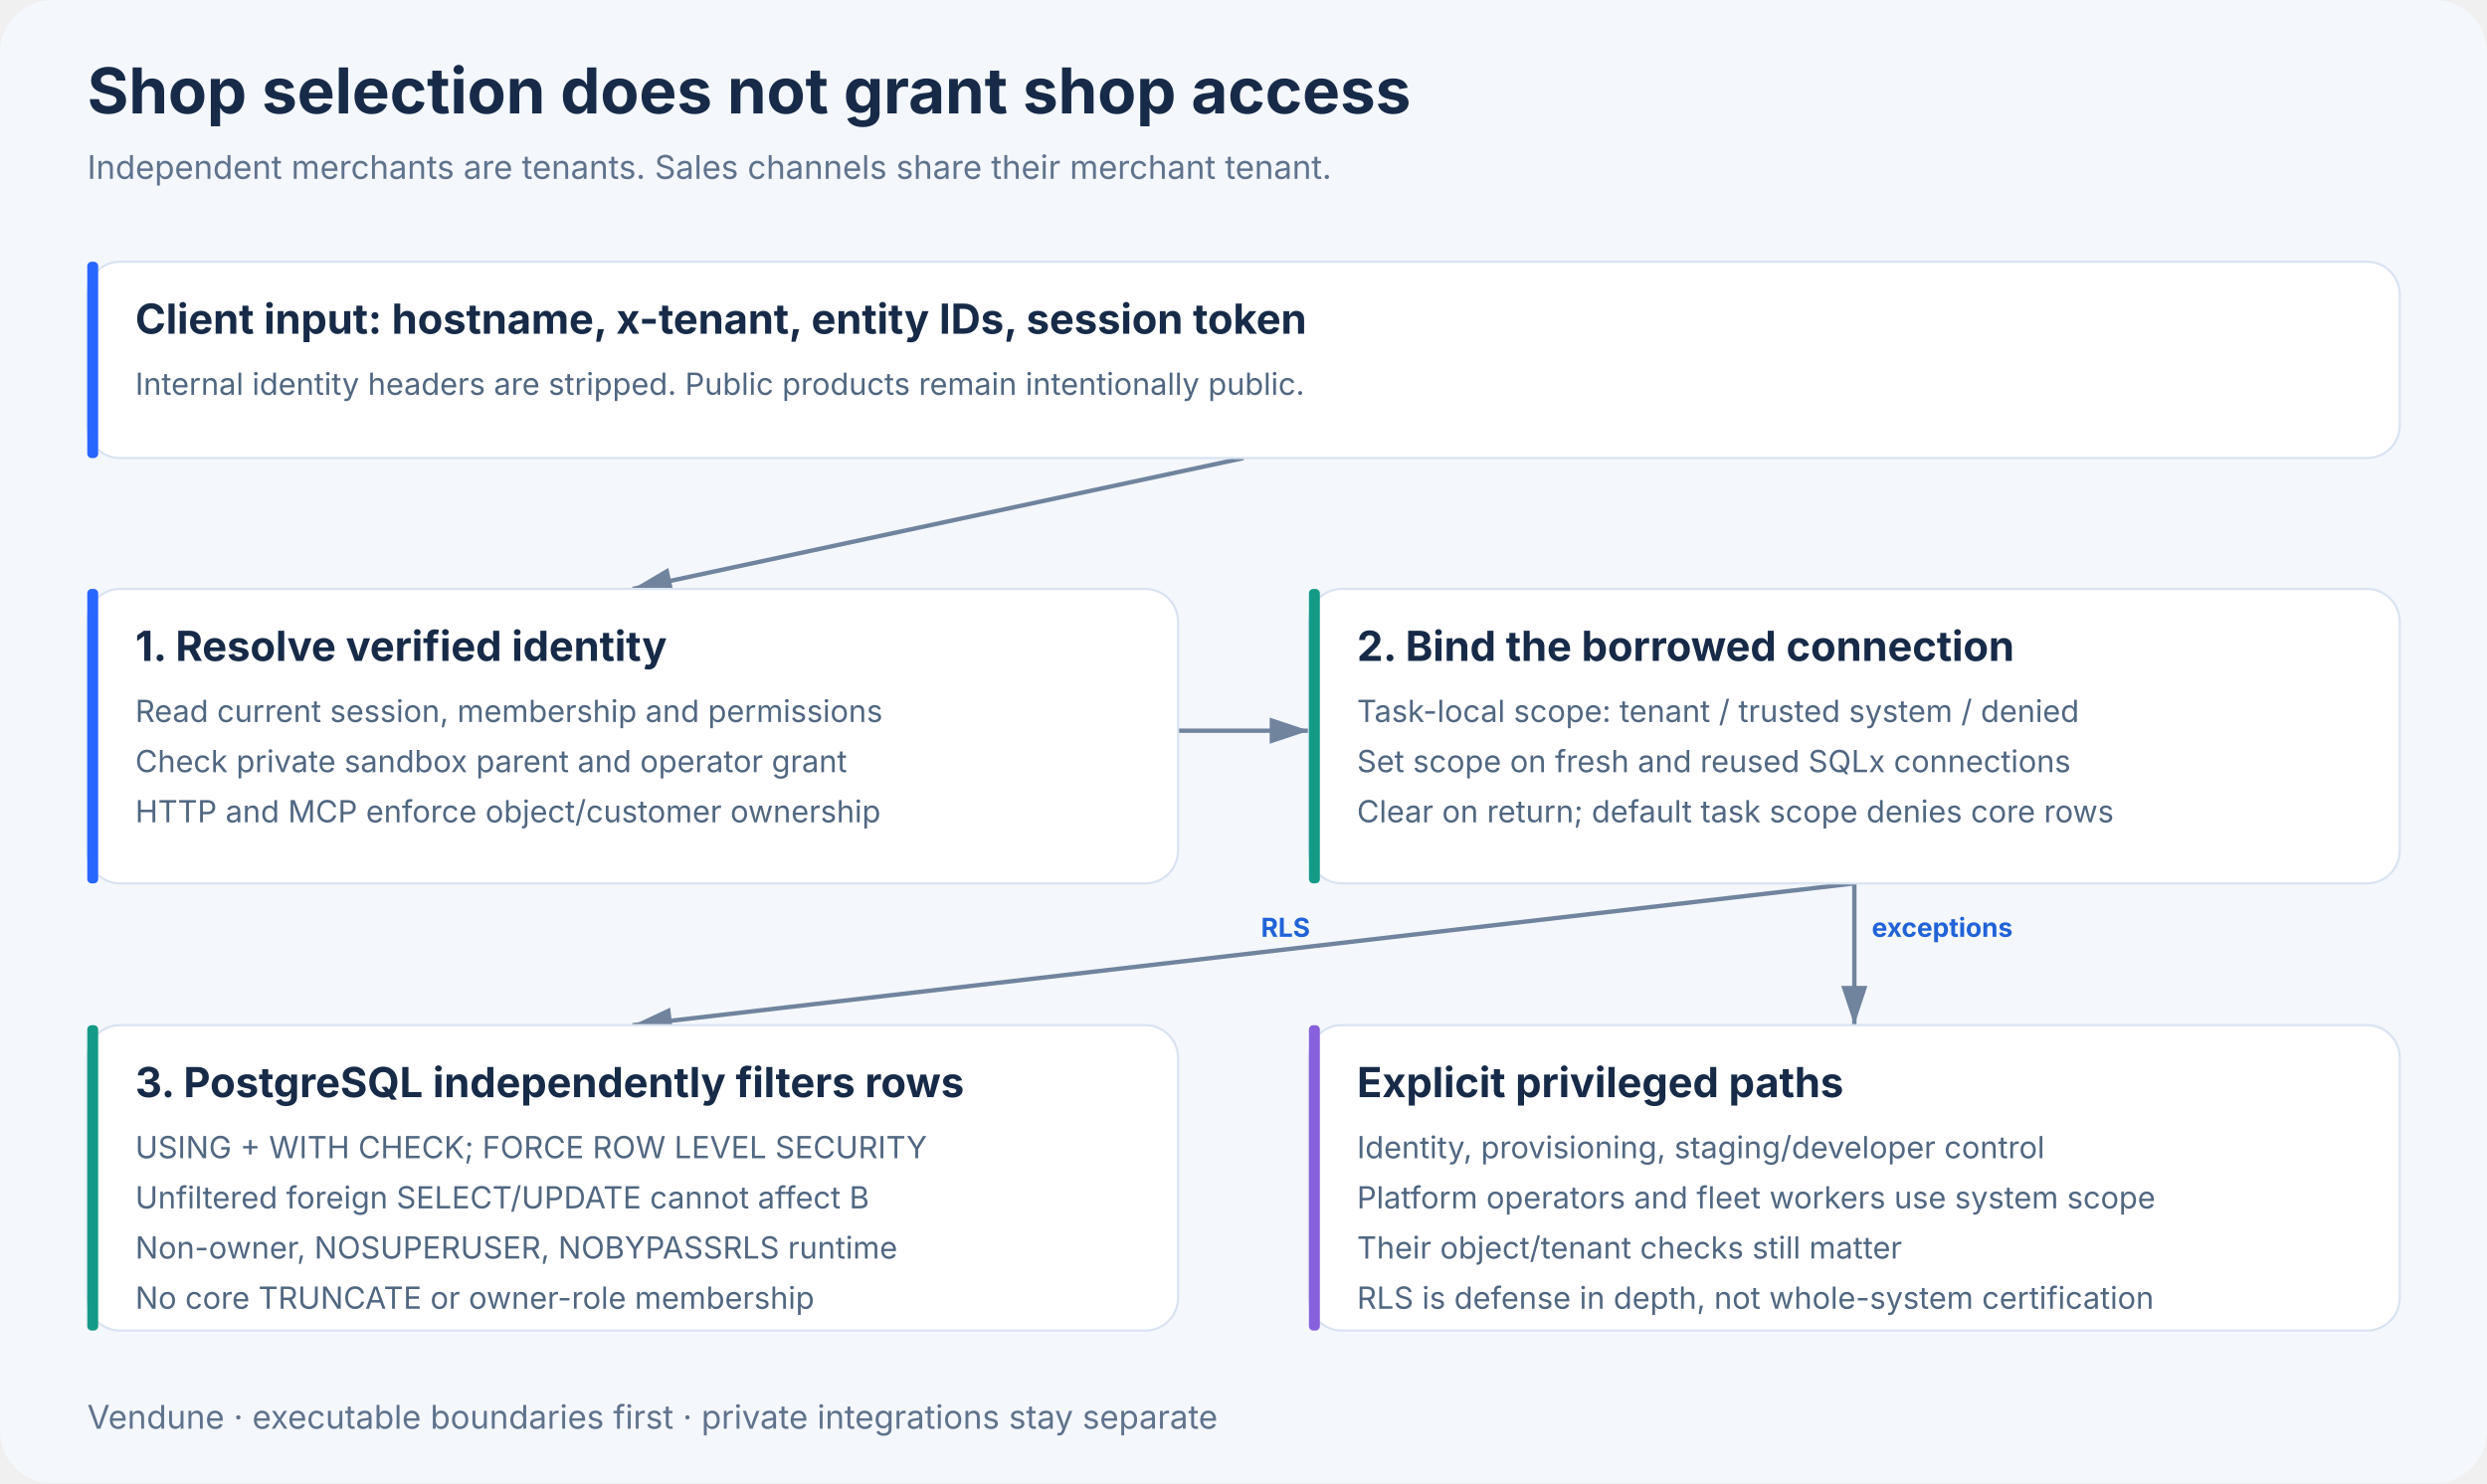
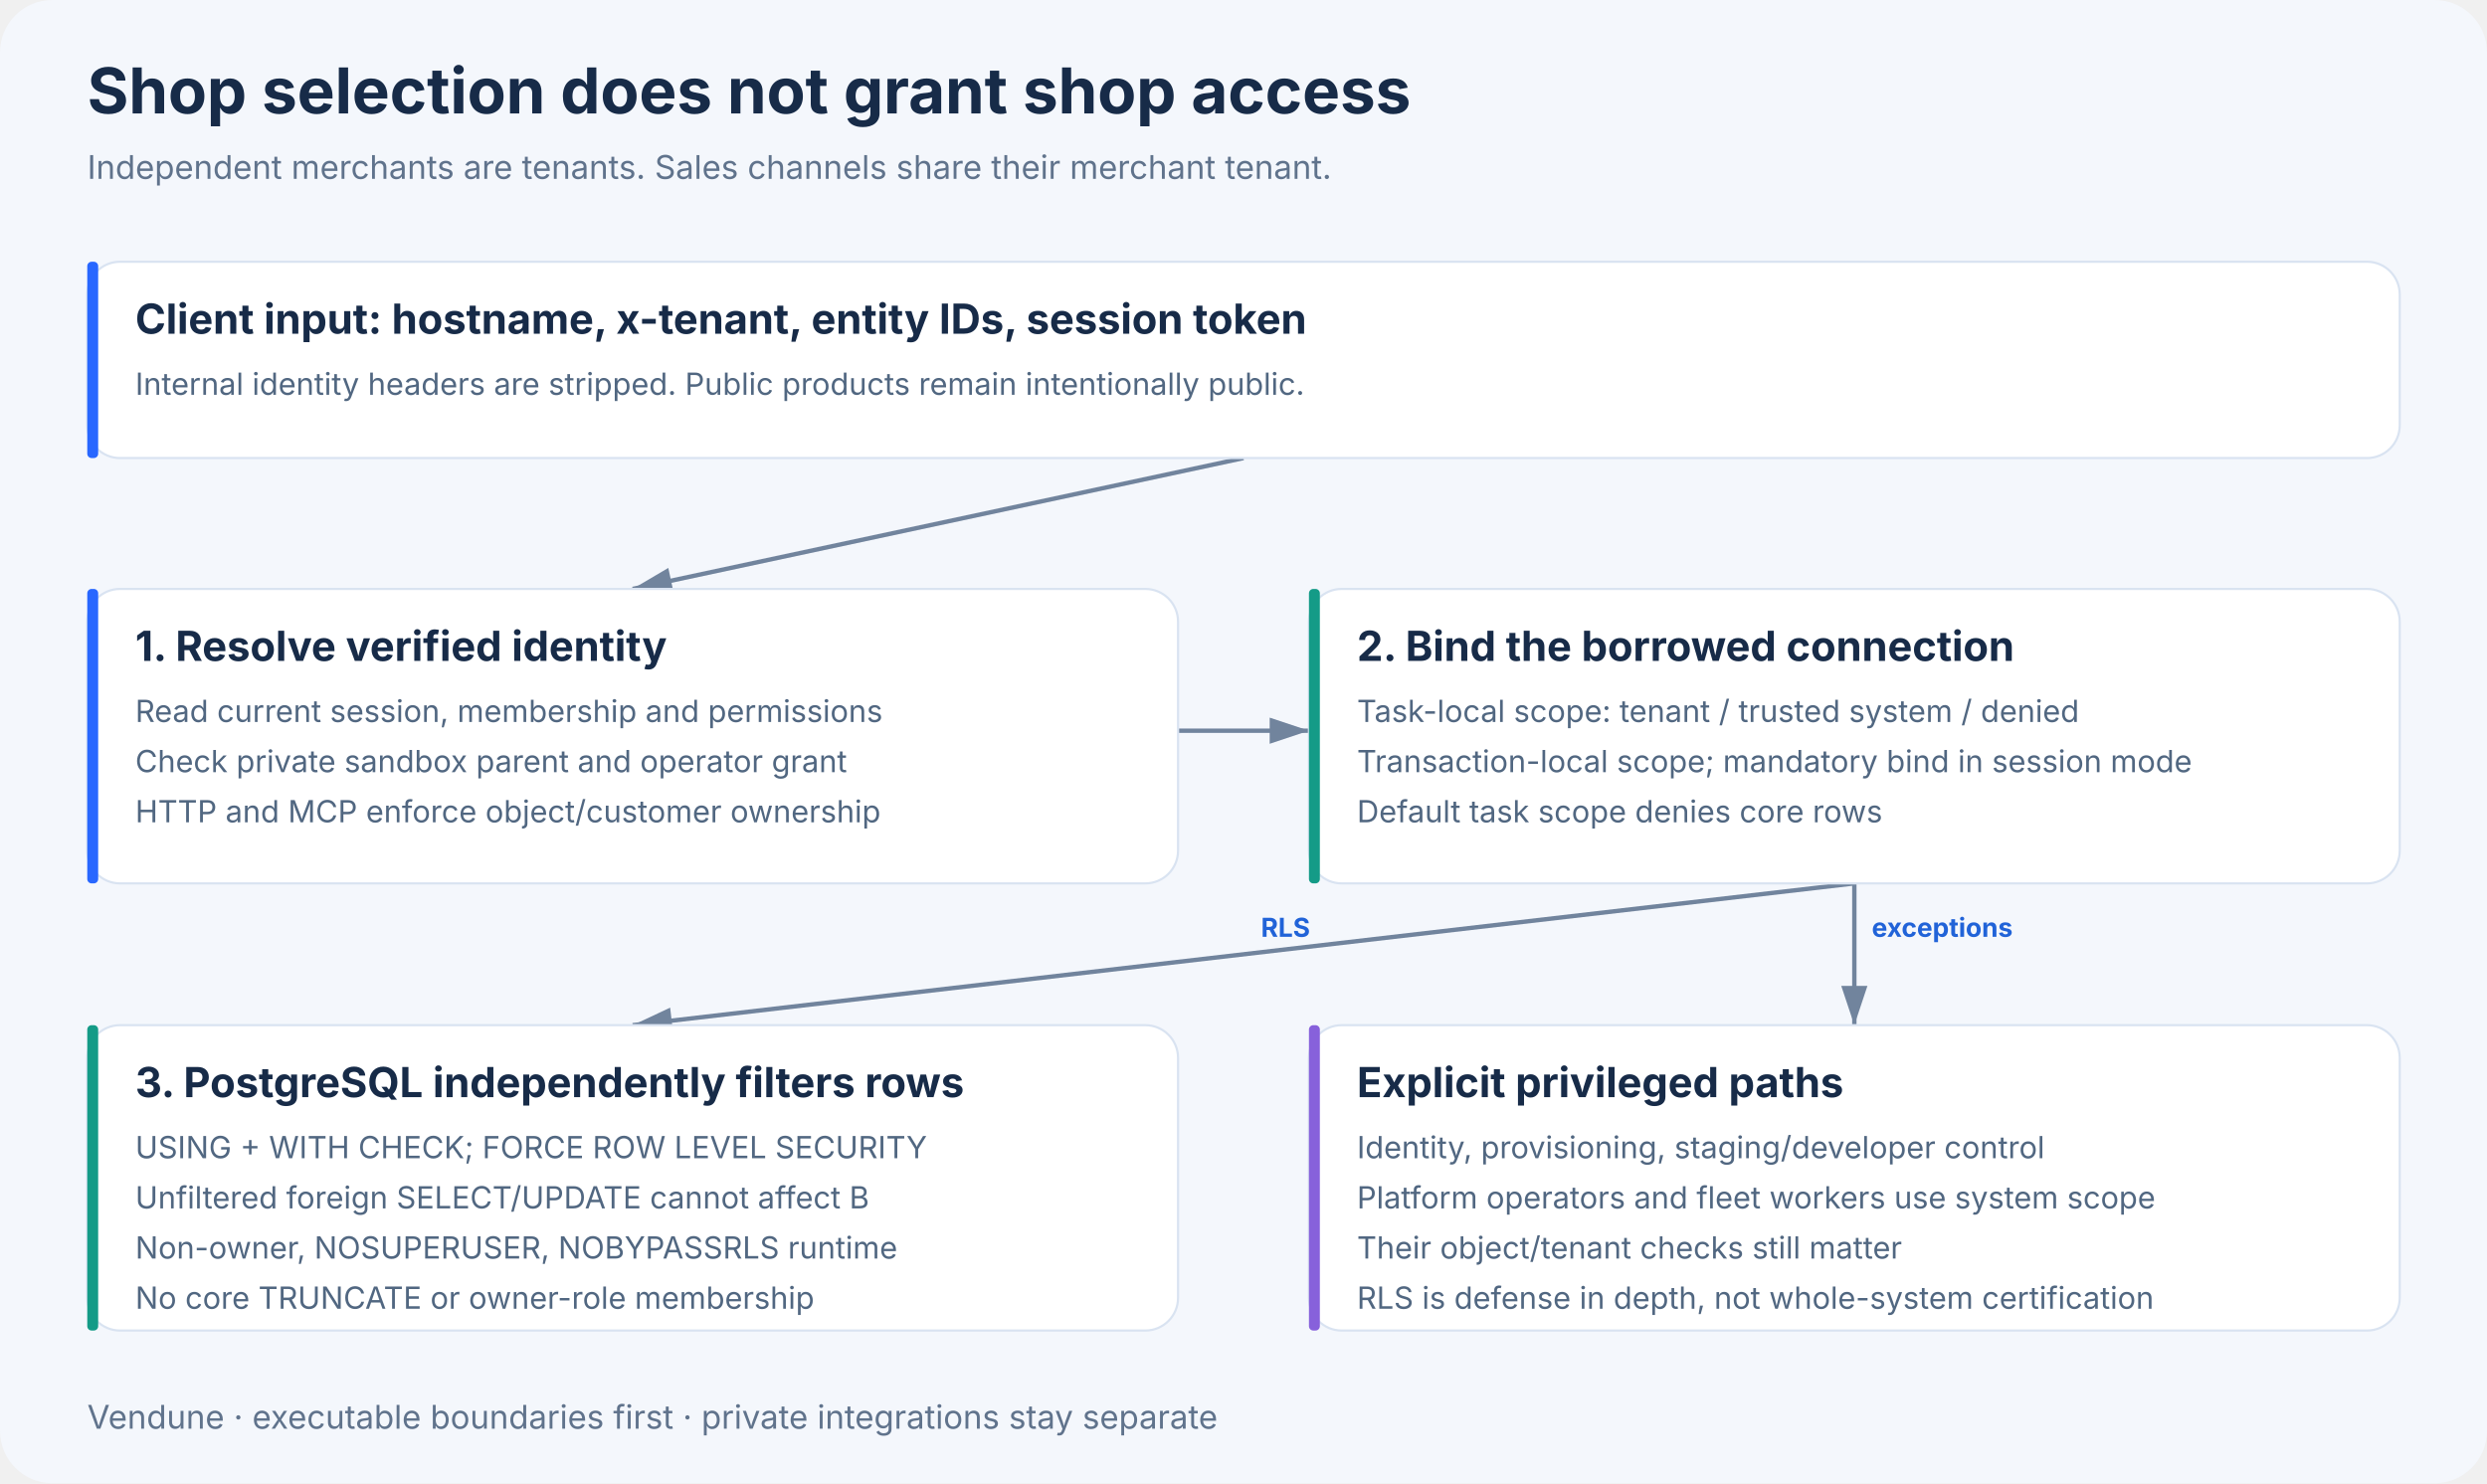
<svg xmlns="http://www.w3.org/2000/svg" viewBox="0 0 1140 680" role="img" aria-labelledby="title description">
  <defs>
    <marker id="arrow" markerWidth="10" markerHeight="10" refX="9" refY="3" orient="auto" markerUnits="strokeWidth">
      <path d="M0,0 L0,6 L9,3 z" fill="#71849d" />
    </marker>
  </defs>
  <rect width="1140" height="680" rx="24" fill="#f4f7fc" />
  <style>text{font-family:Inter,system-ui,sans-serif}.title{font-size:29px;font-weight:700;fill:#172b48}.sub{font-size:15px;fill:#60738c}.head{font-size:19px;font-weight:650;fill:#172b48}.line{font-size:14px;fill:#516781}.tag{font-size:12px;fill:#2163d8;font-weight:650}</style>
  <text x="40" y="52" class="title">Shop selection does not grant shop access</text>
  <text x="40" y="82" class="sub">Independent merchants are tenants. Sales channels share their merchant tenant.</text>
  <path d="M570 210 L290 270" stroke="#71849d" stroke-width="2" fill="none" marker-end="url(#arrow)" />
  <path d="M540 335 L600 335" stroke="#71849d" stroke-width="2" fill="none" marker-end="url(#arrow)" />
  <path d="M850 405 L290 470" stroke="#71849d" stroke-width="2" fill="none" marker-end="url(#arrow)" />
  <text x="578.0" y="429.5" class="tag">RLS</text>
  <path d="M850 405 L850 470" stroke="#71849d" stroke-width="2" fill="none" marker-end="url(#arrow)" />
  <text x="858.0" y="429.5" class="tag">exceptions</text>
  <rect x="40" y="120" width="1060" height="90" rx="15" fill="white" stroke="#d9e3f1" />
  <rect x="40" y="120" width="5" height="90" rx="2" fill="#2867ff" />
  <text x="62" y="153" class="head">Client input: hostname, x-tenant, entity IDs, session token</text>
  <text x="62" y="181" class="line">Internal identity headers are stripped. Public products remain intentionally public.</text>
  <rect x="40" y="270" width="500" height="135" rx="15" fill="white" stroke="#d9e3f1" />
  <rect x="40" y="270" width="5" height="135" rx="2" fill="#2867ff" />
  <text x="62" y="303" class="head">1. Resolve verified identity</text>
  <text x="62" y="331" class="line">Read current session, membership and permissions</text>
  <text x="62" y="354" class="line">Check private sandbox parent and operator grant</text>
  <text x="62" y="377" class="line">HTTP and MCP enforce object/customer ownership</text>
  <rect x="600" y="270" width="500" height="135" rx="15" fill="white" stroke="#d9e3f1" />
  <rect x="600" y="270" width="5" height="135" rx="2" fill="#149b87" />
  <text x="622" y="303" class="head">2. Bind the borrowed connection</text>
  <text x="622" y="331" class="line">Task-local scope: tenant / trusted system / denied</text>
-   <text x="622" y="354" class="line">Set scope on fresh and reused SQLx connections</text>
-   <text x="622" y="377" class="line">Clear on return; default task scope denies core rows</text>
+   <text x="622" y="354" class="line">Transaction-local scope; mandatory bind in session mode</text>
+   <text x="622" y="377" class="line">Default task scope denies core rows</text>
  <rect x="40" y="470" width="500" height="140" rx="15" fill="white" stroke="#d9e3f1" />
  <rect x="40" y="470" width="5" height="140" rx="2" fill="#149b87" />
  <text x="62" y="503" class="head">3. PostgreSQL independently filters rows</text>
  <text x="62" y="531" class="line">USING + WITH CHECK; FORCE ROW LEVEL SECURITY</text>
  <text x="62" y="554" class="line">Unfiltered foreign SELECT/UPDATE cannot affect B</text>
  <text x="62" y="577" class="line">Non-owner, NOSUPERUSER, NOBYPASSRLS runtime</text>
  <text x="62" y="600" class="line">No core TRUNCATE or owner-role membership</text>
  <rect x="600" y="470" width="500" height="140" rx="15" fill="white" stroke="#d9e3f1" />
  <rect x="600" y="470" width="5" height="140" rx="2" fill="#8761db" />
  <text x="622" y="503" class="head">Explicit privileged paths</text>
  <text x="622" y="531" class="line">Identity, provisioning, staging/developer control</text>
  <text x="622" y="554" class="line">Platform operators and fleet workers use system scope</text>
  <text x="622" y="577" class="line">Their object/tenant checks still matter</text>
  <text x="622" y="600" class="line">RLS is defense in depth, not whole-system certification</text>
  <text x="40" y="655" class="sub">Vendune · executable boundaries first · private integrations stay separate</text>
</svg>
